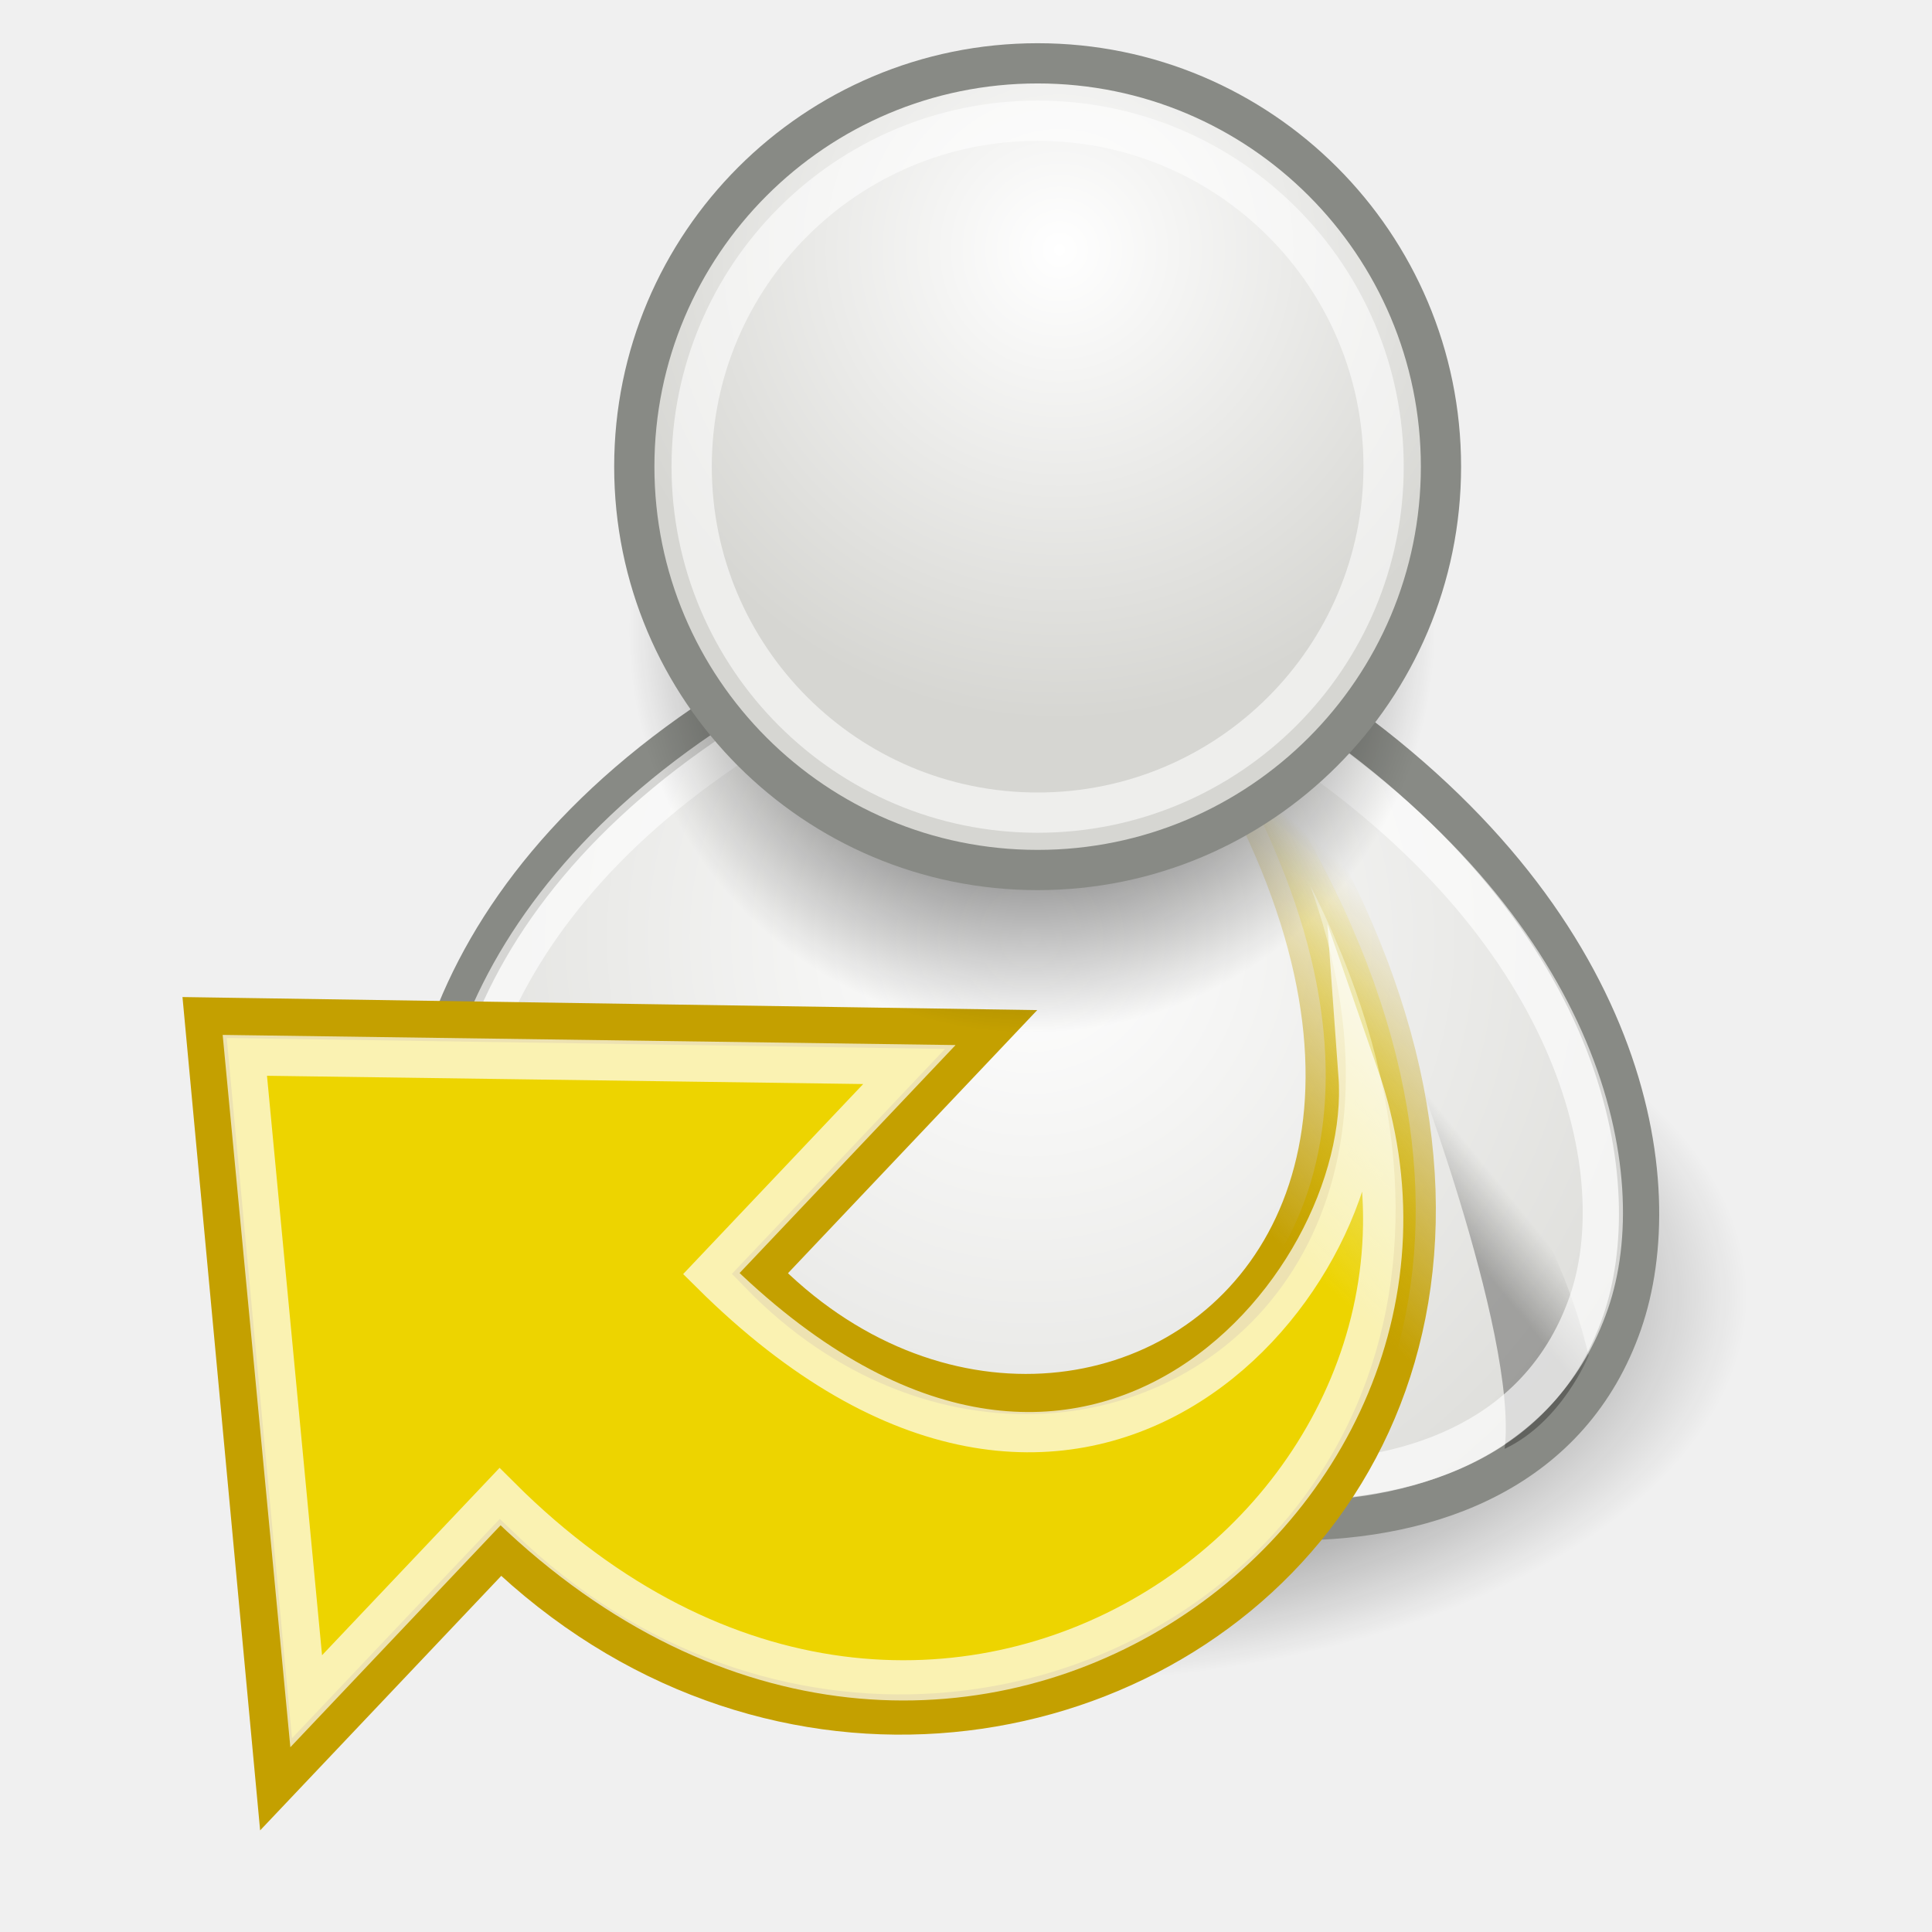
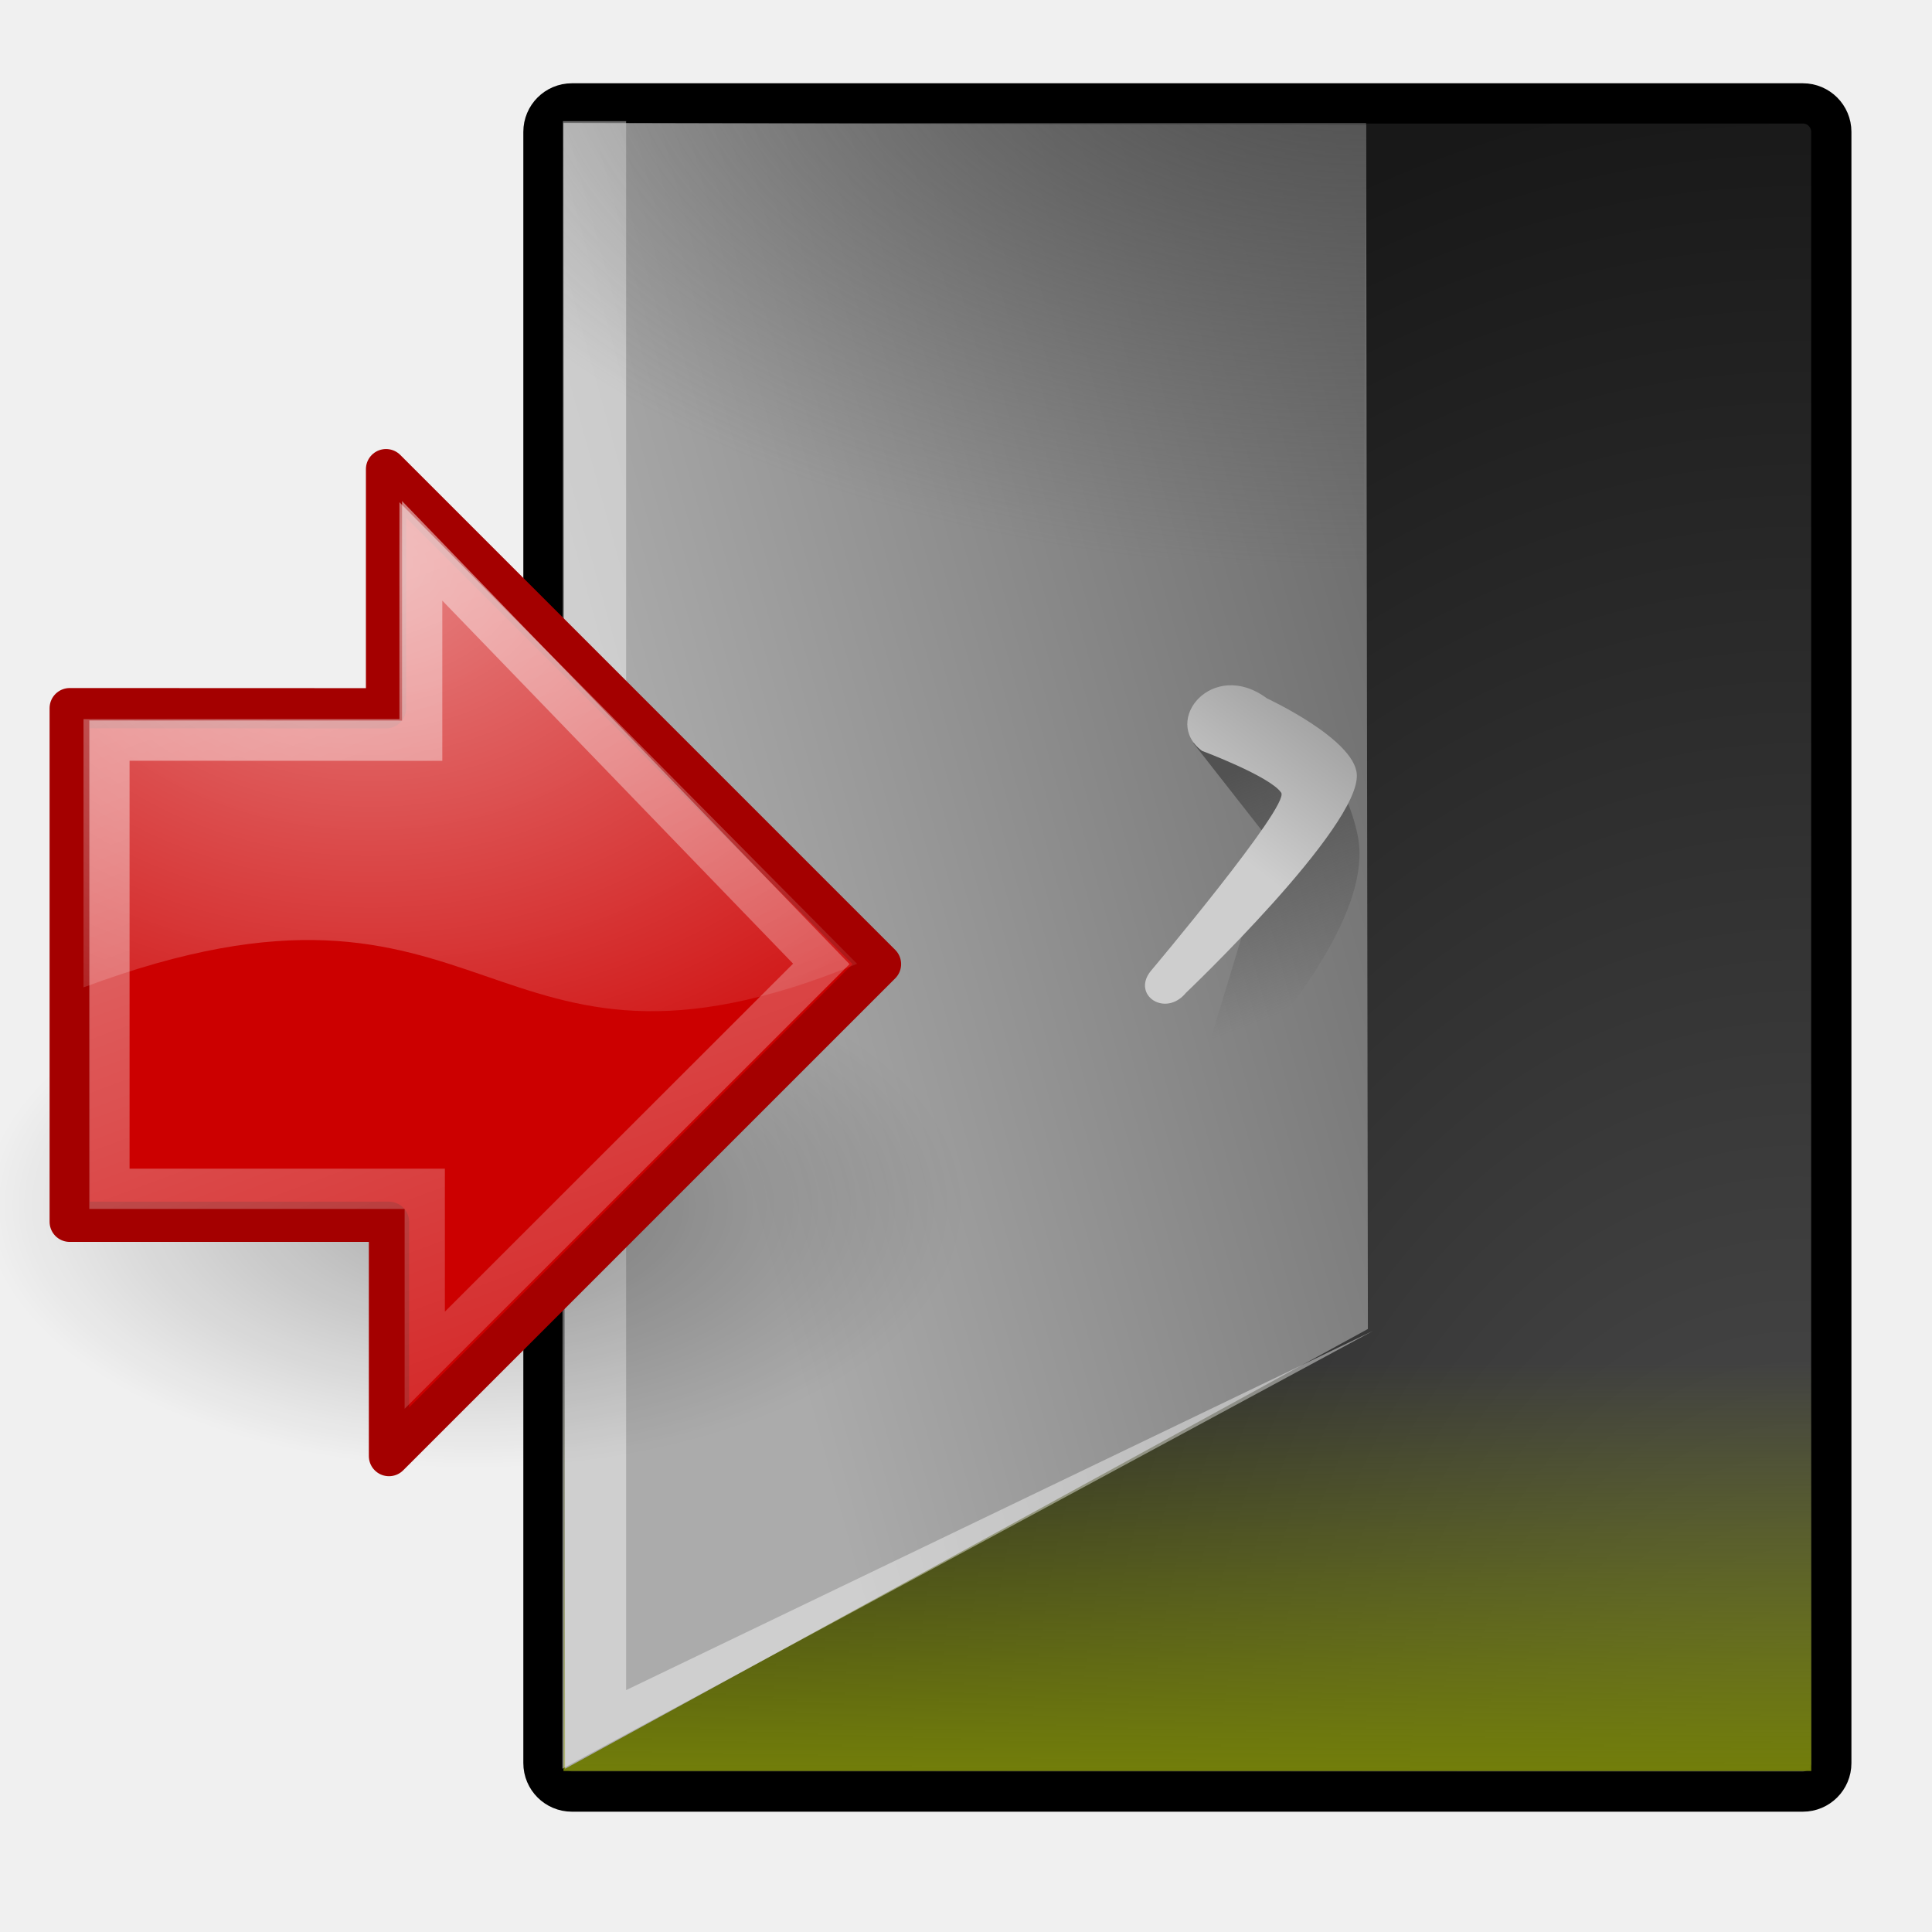
- <svg xmlns="http://www.w3.org/2000/svg" xmlns:xlink="http://www.w3.org/1999/xlink" width="48px" height="48px" id="svg2108">
+ <svg xmlns="http://www.w3.org/2000/svg" xmlns:xlink="http://www.w3.org/1999/xlink" width="48px" height="48px" id="svg11300">
  <defs id="defs3">
-     <linearGradient id="linearGradient2326">
-       <stop style="stop-color:#ffffff;stop-opacity:1;" offset="0" id="stop2328" />
-       <stop style="stop-color:#ffffff;stop-opacity:0;" offset="1" id="stop2330" />
+     <linearGradient id="linearGradient9896">
+       <stop id="stop9898" offset="0" style="stop-color:#cecece;stop-opacity:1;" />
+       <stop id="stop9900" offset="1" style="stop-color:#9e9e9e;stop-opacity:1;" />
    </linearGradient>
-     <radialGradient xlink:href="#linearGradient2326" id="radialGradient2332" cx="15.094" cy="13.283" fx="15.094" fy="13.283" r="10.165" gradientTransform="matrix(2.496031,3.554182e-16,-3.27603e-16,2.300689,-72.23708,-19.27868)" gradientUnits="userSpaceOnUse" />
-     <linearGradient id="linearGradient2187">
-       <stop id="stop2189" offset="0" style="stop-color:#ffffff;stop-opacity:1;" />
-       <stop id="stop2191" offset="1" style="stop-color:#ffffff;stop-opacity:0;" />
+     <linearGradient id="linearGradient9888">
+       <stop id="stop9890" offset="0" style="stop-color:#ffffff;stop-opacity:1;" />
+       <stop id="stop9892" offset="1" style="stop-color:#ffffff;stop-opacity:0;" />
    </linearGradient>
-     <linearGradient xlink:href="#linearGradient2187" id="linearGradient1764" gradientUnits="userSpaceOnUse" gradientTransform="matrix(4.364552e-17,-1.171926,-1.171926,-4.364552e-17,-0.938664,52.64879)" x1="17.061" y1="11.395" x2="12.624" y2="12.584" />
-     <linearGradient id="linearGradient2316">
-       <stop style="stop-color:#c4a000;stop-opacity:1;" offset="0" id="stop2318" />
-       <stop style="stop-color:#c4a000;stop-opacity:0;" offset="1" id="stop2320" />
+     <linearGradient id="linearGradient9880">
+       <stop id="stop9882" offset="0" style="stop-color:#525252;stop-opacity:1;" />
+       <stop id="stop9884" offset="1" style="stop-color:#525252;stop-opacity:0;" />
    </linearGradient>
-     <linearGradient xlink:href="#linearGradient2316" id="linearGradient2322" x1="26.5" y1="34.25" x2="26.25" y2="43.572" gradientUnits="userSpaceOnUse" gradientTransform="translate(-47.11306,-1.452324)" />
-     <linearGradient id="linearGradient2308">
-       <stop style="stop-color:#edd400;stop-opacity:1;" offset="0" id="stop2310" />
-       <stop style="stop-color:#edd400;stop-opacity:0;" offset="1" id="stop2312" />
+     <linearGradient id="linearGradient9868">
+       <stop style="stop-color:#4e4e4e;stop-opacity:1;" offset="0" id="stop9870" />
+       <stop style="stop-color:#616161;stop-opacity:0;" offset="1" id="stop9872" />
    </linearGradient>
-     <linearGradient xlink:href="#linearGradient2308" id="linearGradient2314" x1="26.5" y1="34.25" x2="26.25" y2="43.572" gradientUnits="userSpaceOnUse" gradientTransform="translate(-47.11306,-1.452324)" />
-     <linearGradient xlink:href="#linearGradient2102" id="linearGradient2120" gradientUnits="userSpaceOnUse" gradientTransform="matrix(1,0,0,1.159815,18.5,-2.815047)" x1="14" y1="21.062" x2="14.5" y2="33.431" />
-     <linearGradient xlink:href="#linearGradient2102" id="linearGradient2116" gradientUnits="userSpaceOnUse" gradientTransform="matrix(1,0,0,1.171895,2.5,-3.141166)" x1="14" y1="21.062" x2="13.5" y2="33.427" />
-     <linearGradient id="linearGradient2102">
-       <stop style="stop-color:#000000;stop-opacity:1;" offset="0" id="stop2104" />
-       <stop style="stop-color:#000000;stop-opacity:0;" offset="1" id="stop2106" />
+     <linearGradient id="linearGradient9854">
+       <stop id="stop9856" offset="0" style="stop-color:#4e4e4e;stop-opacity:1;" />
+       <stop id="stop9858" offset="1" style="stop-color:#ababab;stop-opacity:1;" />
    </linearGradient>
-     <linearGradient xlink:href="#linearGradient2102" id="linearGradient2112" gradientUnits="userSpaceOnUse" x1="14" y1="21.062" x2="14" y2="34.306" gradientTransform="matrix(1,0,0,1.404523,10.5,-7.966331)" />
-     <linearGradient id="linearGradient3068">
-       <stop style="stop-color:#cccccc;stop-opacity:1;" offset="0" id="stop3070" />
-       <stop id="stop3076" offset="0.346" style="stop-color:#ffffff;stop-opacity:1;" />
-       <stop style="stop-color:#ffffff;stop-opacity:1;" offset="0.725" id="stop3078" />
-       <stop style="stop-color:#cecece;stop-opacity:1;" offset="1" id="stop3072" />
+     <linearGradient id="linearGradient9842">
+       <stop id="stop9844" offset="0" style="stop-color:#727e0a;stop-opacity:1;" />
+       <stop id="stop9846" offset="1" style="stop-color:#727e0a;stop-opacity:0;" />
    </linearGradient>
-     <linearGradient xlink:href="#linearGradient3068" id="linearGradient2132" x1="9.789" y1="29.629" x2="38.391" y2="29.629" gradientUnits="userSpaceOnUse" gradientTransform="matrix(1.048897,0,0,1,-1.267931,1.836639e-16)" />
-     <linearGradient id="linearGradient4562">
-       <stop style="stop-color:#ffffff;stop-opacity:1;" offset="0" id="stop4564" />
-       <stop style="stop-color:#d6d6d2;stop-opacity:1;" offset="1" id="stop4566" />
+     <linearGradient id="linearGradient9830">
+       <stop id="stop9832" offset="0" style="stop-color:#505050;stop-opacity:1;" />
+       <stop id="stop9834" offset="1" style="stop-color:#181818;stop-opacity:1;" />
    </linearGradient>
-     <linearGradient id="linearGradient4356">
-       <stop style="stop-color:#000000;stop-opacity:1;" offset="0" id="stop4358" />
-       <stop style="stop-color:#000000;stop-opacity:0;" offset="1" id="stop4360" />
+     <linearGradient id="linearGradient8662">
+       <stop style="stop-color:#000000;stop-opacity:1;" offset="0" id="stop8664" />
+       <stop style="stop-color:#000000;stop-opacity:0;" offset="1" id="stop8666" />
    </linearGradient>
-     <linearGradient id="linearGradient4344">
-       <stop style="stop-color:#727e0a;stop-opacity:1;" offset="0" id="stop4346" />
-       <stop style="stop-color:#5b6508;stop-opacity:1;" offset="1" id="stop4348" />
+     <linearGradient id="linearGradient8650">
+       <stop style="stop-color:#ffffff;stop-opacity:1;" offset="0" id="stop8652" />
+       <stop style="stop-color:#ffffff;stop-opacity:0;" offset="1" id="stop8654" />
    </linearGradient>
-     <linearGradient id="linearGradient4338">
-       <stop id="stop4340" offset="0" style="stop-color:#e9b15e;stop-opacity:1;" />
-       <stop id="stop4342" offset="1" style="stop-color:#966416;stop-opacity:1;" />
-     </linearGradient>
-     <linearGradient id="linearGradient4163">
-       <stop style="stop-color:#3b74bc;stop-opacity:1;" offset="0" id="stop4165" />
-       <stop style="stop-color:#2d5990;stop-opacity:1;" offset="1" id="stop4167" />
-     </linearGradient>
-     <linearGradient id="linearGradient3824">
-       <stop style="stop-color:#ffffff;stop-opacity:1;" offset="0" id="stop3826" />
-       <stop style="stop-color:#c9c9c9;stop-opacity:1;" offset="1" id="stop3828" />
-     </linearGradient>
-     <linearGradient id="linearGradient3816">
-       <stop style="stop-color:#000000;stop-opacity:1;" offset="0" id="stop3818" />
-       <stop style="stop-color:#000000;stop-opacity:0;" offset="1" id="stop3820" />
-     </linearGradient>
-     <linearGradient id="linearGradient3800">
-       <stop style="stop-color:#f4d9b1;stop-opacity:1;" offset="0" id="stop3802" />
-       <stop style="stop-color:#df9725;stop-opacity:1;" offset="1" id="stop3804" />
-     </linearGradient>
-     <radialGradient xlink:href="#linearGradient3800" id="radialGradient3806" cx="29.345" cy="17.064" fx="29.345" fy="17.064" r="9.162" gradientUnits="userSpaceOnUse" />
-     <radialGradient xlink:href="#linearGradient3816" id="radialGradient3822" cx="31.113" cy="19.009" fx="31.113" fy="19.009" r="8.662" gradientUnits="userSpaceOnUse" />
-     <linearGradient xlink:href="#linearGradient3824" id="linearGradient3830" x1="30.936" y1="29.553" x2="30.936" y2="35.803" gradientUnits="userSpaceOnUse" gradientTransform="matrix(1.33835,0,0,1.33835,-16.85969,-12.20659)" />
-     <linearGradient xlink:href="#linearGradient3824" id="linearGradient4175" gradientUnits="userSpaceOnUse" x1="30.936" y1="29.553" x2="30.936" y2="35.803" gradientTransform="translate(0.707108,0)" />
-     <radialGradient xlink:href="#linearGradient3816" id="radialGradient4179" gradientUnits="userSpaceOnUse" cx="31.113" cy="19.009" fx="31.113" fy="19.009" r="8.662" />
-     <linearGradient xlink:href="#linearGradient3824" id="linearGradient4326" gradientUnits="userSpaceOnUse" gradientTransform="translate(-12.41789,-7)" x1="30.936" y1="29.553" x2="30.936" y2="35.803" />
-     <radialGradient xlink:href="#linearGradient4338" id="radialGradient4328" gradientUnits="userSpaceOnUse" gradientTransform="matrix(0.787998,3.877637e-16,-3.877637e-16,0.787998,6.221198,3.617627)" cx="29.345" cy="17.064" fx="29.345" fy="17.064" r="9.162" />
-     <radialGradient xlink:href="#linearGradient3816" id="radialGradient4330" gradientUnits="userSpaceOnUse" cx="31.113" cy="19.009" fx="31.113" fy="19.009" r="8.662" />
-     <linearGradient xlink:href="#linearGradient3824" id="linearGradient4332" gradientUnits="userSpaceOnUse" x1="30.936" y1="29.553" x2="30.936" y2="35.803" gradientTransform="translate(-13.125,-7)" />
-     <radialGradient xlink:href="#linearGradient3816" id="radialGradient4336" gradientUnits="userSpaceOnUse" cx="31.113" cy="19.009" fx="31.113" fy="19.009" r="8.662" />
-     <radialGradient xlink:href="#linearGradient4344" id="radialGradient4350" cx="16.215" cy="19.836" fx="16.215" fy="19.836" r="13.565" gradientTransform="matrix(1,0,0,0.681917,0,8.233773)" gradientUnits="userSpaceOnUse" />
-     <linearGradient xlink:href="#linearGradient4356" id="linearGradient4362" x1="20.662" y1="35.818" x2="22.627" y2="36.218" gradientUnits="userSpaceOnUse" gradientTransform="matrix(1.137637,0.210073,-0.210073,1.137637,-3.646695,-13.73965)" />
-     <linearGradient xlink:href="#linearGradient4356" id="linearGradient4366" gradientUnits="userSpaceOnUse" x1="22.687" y1="36.39" x2="21.408" y2="35.74" gradientTransform="matrix(-1.131054,0.243029,0.243029,1.131054,53.98638,-14.74627)" />
-     <linearGradient xlink:href="#linearGradient4356" id="linearGradient4372" gradientUnits="userSpaceOnUse" gradientTransform="matrix(0.983375,0.181588,-0.181588,0.983375,-7.07212,-9.82492)" x1="20.662" y1="35.818" x2="22.627" y2="36.218" />
-     <linearGradient xlink:href="#linearGradient4356" id="linearGradient4374" gradientUnits="userSpaceOnUse" gradientTransform="matrix(-0.977685,0.210075,0.210075,0.977685,41.80576,-11.11866)" x1="22.687" y1="36.39" x2="21.408" y2="35.74" />
-     <linearGradient xlink:href="#linearGradient4356" id="linearGradient1366" gradientUnits="userSpaceOnUse" gradientTransform="matrix(-1.308485,0.281154,0.281154,1.308485,39.09106,-26.21225)" x1="22.687" y1="36.39" x2="21.408" y2="35.74" />
-     <linearGradient xlink:href="#linearGradient4356" id="linearGradient1369" gradientUnits="userSpaceOnUse" gradientTransform="matrix(0.983375,0.181588,-0.181588,0.983375,-7.07212,-9.82492)" x1="20.662" y1="35.818" x2="22.627" y2="36.218" />
-     <linearGradient xlink:href="#linearGradient3824" id="linearGradient1372" gradientUnits="userSpaceOnUse" gradientTransform="matrix(1.33835,0,0,1.33835,-33.47918,-20.70004)" x1="30.936" y1="29.553" x2="30.936" y2="35.803" />
-     <radialGradient xlink:href="#linearGradient4344" id="radialGradient1381" gradientUnits="userSpaceOnUse" gradientTransform="matrix(1,0,0,0.681917,0,8.233773)" cx="16.215" cy="19.836" fx="16.215" fy="19.836" r="13.565" />
-     <radialGradient xlink:href="#linearGradient4562" id="radialGradient4568" cx="24.754" cy="26.814" fx="24.754" fy="26.814" r="17.986" gradientTransform="matrix(1.170844,3.848202e-16,-2.887538e-8,1.181112,-3.374699,-8.378124)" gradientUnits="userSpaceOnUse" />
-     <radialGradient xlink:href="#linearGradient4562" id="radialGradient3816" gradientUnits="userSpaceOnUse" gradientTransform="matrix(0.558489,1.477485e-16,-1.377346e-8,0.563387,14.87134,4.364123)" cx="29.922" cy="17.728" fx="29.922" fy="17.728" r="17.986" />
+     <radialGradient xlink:href="#linearGradient8650" id="radialGradient8656" cx="19.701" cy="2.897" fx="19.701" fy="2.897" r="17.171" gradientTransform="matrix(1.253442,-2.296195e-16,1.747460e-16,0.9539,-15.47908,11.27663)" gradientUnits="userSpaceOnUse" />
+     <radialGradient r="15.645" fy="36.421" fx="24.837" cy="36.421" cx="24.837" gradientTransform="matrix(1,0,0,0.536723,1.673575e-15,16.87306)" gradientUnits="userSpaceOnUse" id="radialGradient9826" xlink:href="#linearGradient8662" />
+     <radialGradient gradientUnits="userSpaceOnUse" gradientTransform="matrix(2.017991,4.461116e-16,-5.888254e-16,2.64016,-144.5498,-62.03367)" r="16.322" fy="40.545" fx="93.78" cy="40.545" cx="93.78" id="radialGradient9836" xlink:href="#linearGradient9830" />
+     <linearGradient gradientTransform="matrix(1.025512,0,0,0.648342,-0.865496,15.63026)" gradientUnits="userSpaceOnUse" y2="28.113" x2="30.936" y1="43.757" x1="30.936" id="linearGradient9848" xlink:href="#linearGradient9842" />
+     <linearGradient gradientUnits="userSpaceOnUse" y2="27.759" x2="18.031" y1="19.804" x1="46.846" id="linearGradient9864" xlink:href="#linearGradient9854" />
+     <radialGradient gradientUnits="userSpaceOnUse" gradientTransform="matrix(2.565823,5.084556e-18,-2.416266e-14,1.403262,-37.78323,-9.483303)" r="9.723" fy="7.14" fx="27.884" cy="7.14" cx="27.884" id="radialGradient9876" xlink:href="#linearGradient9868" />
+     <linearGradient gradientTransform="translate(-1.11612,0)" gradientUnits="userSpaceOnUse" y2="24.765" x2="34.007" y1="19.108" x1="31.853" id="linearGradient9886" xlink:href="#linearGradient9880" />
+     <linearGradient gradientUnits="userSpaceOnUse" y2="43.45" x2="19.756" y1="13.663" x1="8.76" id="linearGradient9894" xlink:href="#linearGradient9888" />
+     <linearGradient gradientUnits="userSpaceOnUse" y2="18.064" x2="33.711" y1="21.511" x1="31.079" id="linearGradient9902" xlink:href="#linearGradient9896" />
  </defs>
-   <g id="layer1" style="display:inline">
-     <path style="opacity:1;color:#000000;fill:url(#linearGradient1372);fill-opacity:1;fill-rule:evenodd;stroke:none;stroke-width:1px;stroke-linecap:round;stroke-linejoin:round;marker:none;marker-start:none;marker-mid:none;marker-end:none;stroke-miterlimit:4;stroke-dasharray:none;stroke-dashoffset:0;stroke-opacity:1;visibility:visible;display:inline;overflow:visible" d="M 13.365,24.85 L 19.044,24.85 L 15.731,21.775 L 15.022,22.721 L 14.312,22.011 L 13.365,24.85 z " id="path4173" />
-     <path id="path4370" d="M 19.883,32.491 C 21.531,31.713 22.298,29.811 22.298,29.811 C 21.014,24.4 16.976,20.653 16.976,20.653 C 16.976,20.653 20.275,29.141 19.883,32.491 z " style="opacity:0.228;color:#000000;fill:url(#linearGradient1366);fill-opacity:1;fill-rule:evenodd;stroke:none;stroke-width:1px;stroke-linecap:round;stroke-linejoin:round;marker:none;marker-start:none;marker-mid:none;marker-end:none;stroke-miterlimit:4;stroke-dasharray:none;stroke-dashoffset:0;stroke-opacity:1;visibility:visible;display:inline;overflow:visible" />
-   </g>
-   <g id="layer2" style="display:inline">
-     <path transform="matrix(2.054034,0,0,1.10965,-38.27184,11.10342)" style="opacity:1;color:#000000;fill:url(#radialGradient4179);fill-opacity:1;fill-rule:evenodd;stroke:none;stroke-width:1px;stroke-linecap:round;stroke-linejoin:round;marker:none;marker-start:none;marker-mid:none;marker-end:none;stroke-miterlimit:4;stroke-dasharray:none;stroke-dashoffset:0;stroke-opacity:1;visibility:visible;display:inline;overflow:visible" id="path4306" d="M 39.775 19.009 A 8.662 8.662 0 1 1  22.451,19.009 A 8.662 8.662 0 1 1  39.775 19.009 z" />
-     <path style="opacity:1;color:#000000;fill:url(#radialGradient4568);fill-opacity:1;fill-rule:evenodd;stroke:#888a85;stroke-width:1px;stroke-linecap:round;stroke-linejoin:round;marker:none;marker-start:none;marker-mid:none;marker-end:none;stroke-miterlimit:4;stroke-dasharray:none;stroke-dashoffset:0;stroke-opacity:1;visibility:visible;display:inline;overflow:visible" d="M 19.849,37.771 L 32.119,37.771 C 35.596,37.771 39.038,36.496 40.299,32.863 C 41.497,29.412 40.504,22.842 32.733,17.525 L 18.213,17.525 C 10.441,22.433 9.47,29.145 11.259,33.067 C 13.082,37.063 16.167,37.771 19.849,37.771 z " id="path4308" />
-     <path id="path4364" d="M 37.383,35.996 C 38.807,35.324 39.47,33.68 39.47,33.68 C 38.361,29.003 34.87,25.764 34.87,25.764 C 34.87,25.764 37.722,33.101 37.383,35.996 z " style="opacity:0.291;color:#000000;fill:url(#linearGradient4366);fill-opacity:1;fill-rule:evenodd;stroke:none;stroke-width:1px;stroke-linecap:round;stroke-linejoin:round;marker:none;marker-start:none;marker-mid:none;marker-end:none;stroke-miterlimit:4;stroke-dasharray:none;stroke-dashoffset:0;stroke-opacity:1;visibility:visible;display:inline;overflow:visible" />
-     <path style="opacity:0.549;color:#000000;fill:url(#linearGradient4362);fill-opacity:1;fill-rule:evenodd;stroke:none;stroke-width:1px;stroke-linecap:round;stroke-linejoin:round;marker:none;marker-start:none;marker-mid:none;marker-end:none;stroke-miterlimit:4;stroke-dasharray:none;stroke-dashoffset:0;stroke-opacity:1;visibility:visible;display:inline;overflow:visible" d="M 14.424,36.499 C 12.98,35.869 12.334,34.35 12.334,34.35 C 13.308,29.642 16.638,26.198 16.638,26.198 C 16.638,26.198 14.001,33.615 14.424,36.499 z " id="path4354" />
-     <path id="path4314" d="M 19.603,36.821 L 32.086,36.795 C 35.226,36.795 38.335,35.643 39.474,32.362 C 40.557,29.245 39.362,23.31 32.342,18.508 L 18.633,18.219 C 11.613,22.652 10.255,28.715 11.897,32.546 C 13.539,36.378 15.936,36.795 19.603,36.821 z " style="opacity:0.643;color:#000000;fill:none;fill-opacity:1;fill-rule:evenodd;stroke:#ffffff;stroke-width:1px;stroke-linecap:round;stroke-linejoin:round;marker:none;marker-start:none;marker-mid:none;marker-end:none;stroke-miterlimit:4;stroke-dasharray:none;stroke-dashoffset:0;stroke-opacity:1;visibility:visible;display:inline;overflow:visible" />
-     <g id="g2558" transform="matrix(0.627513,0.594487,0.594487,-0.627513,-9.09268,32.93626)">
-       <path id="path1432" d="M 9.582,45.034 C 49.608,46.356 43.282,12.294 22.462,12.498 L 22.462,3.122 L 5.814,17.709 L 22.462,33.006 C 22.462,33.006 22.462,23.338 22.462,23.338 C 36.526,22.752 40.64,44.771 9.582,45.034 z " style="opacity:1;color:#000000;fill:url(#linearGradient2314);fill-opacity:1;fill-rule:nonzero;stroke:url(#linearGradient2322);stroke-width:1.157;stroke-linecap:butt;stroke-linejoin:miter;marker:none;marker-start:none;marker-mid:none;marker-end:none;stroke-miterlimit:4;stroke-dasharray:none;stroke-dashoffset:0;stroke-opacity:1;visibility:visible;display:block;overflow:visible" />
-       <path style="opacity:0.699;color:#000000;fill:none;fill-opacity:1;fill-rule:nonzero;stroke:url(#linearGradient1764);stroke-width:1.157;stroke-linecap:butt;stroke-linejoin:miter;marker:none;marker-start:none;marker-mid:none;marker-end:none;stroke-miterlimit:10;stroke-dasharray:none;stroke-dashoffset:0;stroke-opacity:1;visibility:visible;display:block;overflow:visible" d="M 31.032,39.316 C 42.755,33.236 39.22,13.087 21.449,13.55 L 21.449,5.451 C 21.449,5.451 7.401,17.715 7.401,17.715 L 21.449,30.659 C 21.449,30.659 21.449,22.381 21.449,22.381 C 36.289,22.033 35.609,35.139 31.032,39.316 z " id="path2177" />
-       <path id="path2324" d="M 6.629,17.683 L 12.286,23.074 C 18.562,22.898 15.733,16.711 26.958,13.617 L 22.009,12.998 L 21.92,4.336 L 6.629,17.683 z " style="opacity:0.511;color:#000000;fill:url(#radialGradient2332);fill-opacity:1;fill-rule:evenodd;stroke:none;stroke-width:1;stroke-linecap:butt;stroke-linejoin:miter;marker:none;marker-start:none;marker-mid:none;marker-end:none;stroke-miterlimit:4;stroke-dasharray:none;stroke-dashoffset:0;stroke-opacity:1;visibility:visible;display:inline;overflow:visible" />
-     </g>
-     <path d="M 39.775 19.009 A 8.662 8.662 0 1 1  22.451,19.009 A 8.662 8.662 0 1 1  39.775 19.009 z" id="path4318" style="opacity:1;color:#000000;fill:url(#radialGradient3822);fill-opacity:1;fill-rule:evenodd;stroke:none;stroke-width:1px;stroke-linecap:round;stroke-linejoin:round;marker:none;marker-start:none;marker-mid:none;marker-end:none;stroke-miterlimit:4;stroke-dasharray:none;stroke-dashoffset:0;stroke-opacity:1;visibility:visible;display:inline;overflow:visible" transform="matrix(1.15687,0,0,1.15687,-10.35863,-6.347645)" />
-     <path style="opacity:1;color:#000000;fill:url(#radialGradient3816);fill-opacity:1;fill-rule:evenodd;stroke:#888a85;stroke-width:0.864px;stroke-linecap:round;stroke-linejoin:round;marker:none;marker-start:none;marker-mid:none;marker-end:none;stroke-miterlimit:4;stroke-dasharray:none;stroke-dashoffset:0;stroke-opacity:1;visibility:visible;display:inline;overflow:visible" id="path4320" d="M 39.775 19.009 A 8.662 8.662 0 1 1  22.451,19.009 A 8.662 8.662 0 1 1  39.775 19.009 z" transform="matrix(1.15687,0,0,1.15687,-10.21403,-10.39669)" />
-     <path d="M 39.775 19.009 A 8.662 8.662 0 1 1  22.451,19.009 A 8.662 8.662 0 1 1  39.775 19.009 z" id="path4322" style="opacity:0.579;color:#000000;fill:none;fill-opacity:1;fill-rule:evenodd;stroke:#ffffff;stroke-width:1.008px;stroke-linecap:round;stroke-linejoin:round;marker:none;marker-start:none;marker-mid:none;marker-end:none;stroke-miterlimit:4;stroke-dasharray:none;stroke-dashoffset:0;stroke-opacity:1;visibility:visible;display:inline;overflow:visible" transform="matrix(0.992317,0,0,0.992317,-5.094331,-7.268761)" />
+   <g id="layer1">
+     <rect ry="0.707" rx="0.707" y="2.569" x="13.502" height="41.942" width="31.996" id="rect9828" style="opacity:1;color:#000000;fill:url(#radialGradient9836);fill-opacity:1;fill-rule:evenodd;stroke:#000000;stroke-width:1;stroke-linecap:butt;stroke-linejoin:miter;marker:none;marker-start:none;marker-mid:none;marker-end:none;stroke-miterlimit:10;stroke-dasharray:none;stroke-dashoffset:0;stroke-opacity:1;visibility:visible;display:inline;overflow:visible" />
+     <rect y="31.737" x="14" height="12.263" width="31" id="rect9840" style="opacity:1;color:#000000;fill:url(#linearGradient9848);fill-opacity:1;fill-rule:evenodd;stroke:none;stroke-width:1;stroke-linecap:butt;stroke-linejoin:miter;marker:none;marker-start:none;marker-mid:none;marker-end:none;stroke-miterlimit:10;stroke-dasharray:none;stroke-dashoffset:0;stroke-opacity:1;visibility:visible;display:inline;overflow:visible" />
+     <path id="path9852" d="M 14.038,43.945 L 13.999,3.055 L 33.941,3.099 L 33.985,33.018 L 14.038,43.945 z " style="overflow:visible;display:inline;visibility:visible;stroke-opacity:1;stroke-dashoffset:0;stroke-dasharray:none;stroke-miterlimit:10;marker-end:none;marker-mid:none;marker-start:none;marker:none;stroke-linejoin:miter;stroke-linecap:butt;stroke-width:1;stroke:none;fill-rule:evenodd;fill-opacity:1.0;fill:url(#linearGradient9864);color:#000000;opacity:1" />
+     <path style="opacity:0.422;color:#000000;fill:#ffffff;fill-opacity:1;fill-rule:nonzero;stroke:none;stroke-width:3;stroke-linecap:round;stroke-linejoin:round;marker:none;marker-start:none;marker-mid:none;marker-end:none;stroke-miterlimit:4;stroke-dasharray:none;stroke-dashoffset:0;stroke-opacity:1;visibility:visible;display:block;overflow:visible" d="M 13.97,43.945 L 34.118,33.062 L 15.556,41.99 L 15.556,3.01 L 13.986,3.01 L 13.97,43.945 z " id="path1360" />
+     <path style="opacity:0.299;color:#000000;fill:url(#radialGradient9826);fill-opacity:1;fill-rule:evenodd;stroke:none;stroke-width:1;stroke-linecap:butt;stroke-linejoin:miter;marker:none;marker-start:none;marker-mid:none;marker-end:none;stroke-miterlimit:10;stroke-dasharray:none;stroke-dashoffset:0;stroke-opacity:1;visibility:visible;display:inline;overflow:visible" id="path8660" d="M 40.482 36.421 A 15.645 8.397 0 1 1  9.192,36.421 A 15.645 8.397 0 1 1  40.482 36.421 z" transform="matrix(0.77849,0,0,0.77849,-7.579815,1.598139)" />
+     <path style="opacity:1;color:#000000;fill:#cc0000;fill-opacity:1;fill-rule:evenodd;stroke:#a40000;stroke-width:1;stroke-linecap:round;stroke-linejoin:round;marker:none;marker-start:none;marker-mid:none;marker-end:none;stroke-miterlimit:10;stroke-dasharray:none;stroke-dashoffset:0;stroke-opacity:1;visibility:visible;display:inline;overflow:visible" d="M 1.732,17.594 L 1.732,30.355 L 9.664,30.355 L 9.664,36.176 L 21.888,23.953 L 9.591,11.656 L 9.591,17.597 L 1.732,17.594 z " id="path8643" />
+     <path style="opacity:0.508;color:#000000;fill:url(#radialGradient8656);fill-opacity:1;fill-rule:evenodd;stroke:none;stroke-width:1;stroke-linecap:round;stroke-linejoin:round;marker:none;marker-start:none;marker-mid:none;marker-end:none;stroke-miterlimit:10;stroke-dasharray:none;stroke-dashoffset:0;stroke-opacity:1;visibility:visible;display:inline;overflow:visible" d="M 9.924,12.478 L 9.924,17.866 L 2.075,17.866 L 2.075,24.531 C 12.333,20.704 11.955,27.774 21.294,23.946 L 9.924,12.478 z " id="path8645" />
+     <path id="path8658" d="M 2.719,18.4 L 2.719,29.536 L 10.553,29.536 L 10.553,33.794 L 20.405,23.948 L 10.489,13.685 L 10.489,18.403 L 2.719,18.4 z " style="overflow:visible;display:inline;visibility:visible;stroke-opacity:1;stroke-dashoffset:0;stroke-dasharray:none;stroke-miterlimit:10;marker-end:none;marker-mid:none;marker-start:none;marker:none;stroke-linejoin:miter;stroke-linecap:butt;stroke-width:1;stroke:url(#linearGradient9894);fill-rule:evenodd;fill-opacity:1;fill:none;color:#000000;opacity:0.481" />
+     <path style="opacity:1;color:#000000;fill:url(#radialGradient9876);fill-opacity:1;fill-rule:evenodd;stroke:none;stroke-width:1;stroke-linecap:butt;stroke-linejoin:miter;marker:none;marker-start:none;marker-mid:none;marker-end:none;stroke-miterlimit:10;stroke-dasharray:none;stroke-dashoffset:0;stroke-opacity:1;visibility:visible;display:inline;overflow:visible" d="M 14.045,43.757 L 14,3.055 L 33.941,3.055 L 33.762,33.681 L 14.045,43.757 z " id="path9866" />
+     <path id="path9878" d="M 29.643,18.456 L 31.565,20.909 L 30.107,25.726 C 30.107,25.726 30.372,27.229 31.146,26.212 C 31.919,25.196 34.118,22.63 33.731,20.754 C 33.444,19.362 32.648,18.699 32.648,18.699 L 29.643,18.456 z " style="opacity:1;color:#000000;fill:url(#linearGradient9886);fill-opacity:1;fill-rule:evenodd;stroke:none;stroke-width:1;stroke-linecap:butt;stroke-linejoin:miter;marker:none;marker-start:none;marker-mid:none;marker-end:none;stroke-miterlimit:10;stroke-dasharray:none;stroke-dashoffset:0;stroke-opacity:1;visibility:visible;display:inline;overflow:visible" />
+     <path id="path9862" d="M 31.477,17.351 C 31.477,17.351 33.64,18.353 33.709,19.23 C 33.811,20.531 29.466,24.665 29.466,24.665 C 28.958,25.284 28.118,24.732 28.582,24.135 C 28.582,24.135 32.049,20.017 31.831,19.694 C 31.557,19.288 29.864,18.655 29.864,18.655 C 28.848,17.904 30.132,16.35 31.477,17.351 z " style="overflow:visible;display:inline;visibility:visible;stroke-opacity:1;stroke-dashoffset:0;stroke-dasharray:none;stroke-miterlimit:10;marker-end:none;marker-mid:none;marker-start:none;marker:none;stroke-linejoin:miter;stroke-linecap:butt;stroke-width:1;stroke:none;fill-rule:evenodd;fill-opacity:1.0;fill:url(#linearGradient9902);color:#000000;opacity:1" />
  </g>
</svg>
